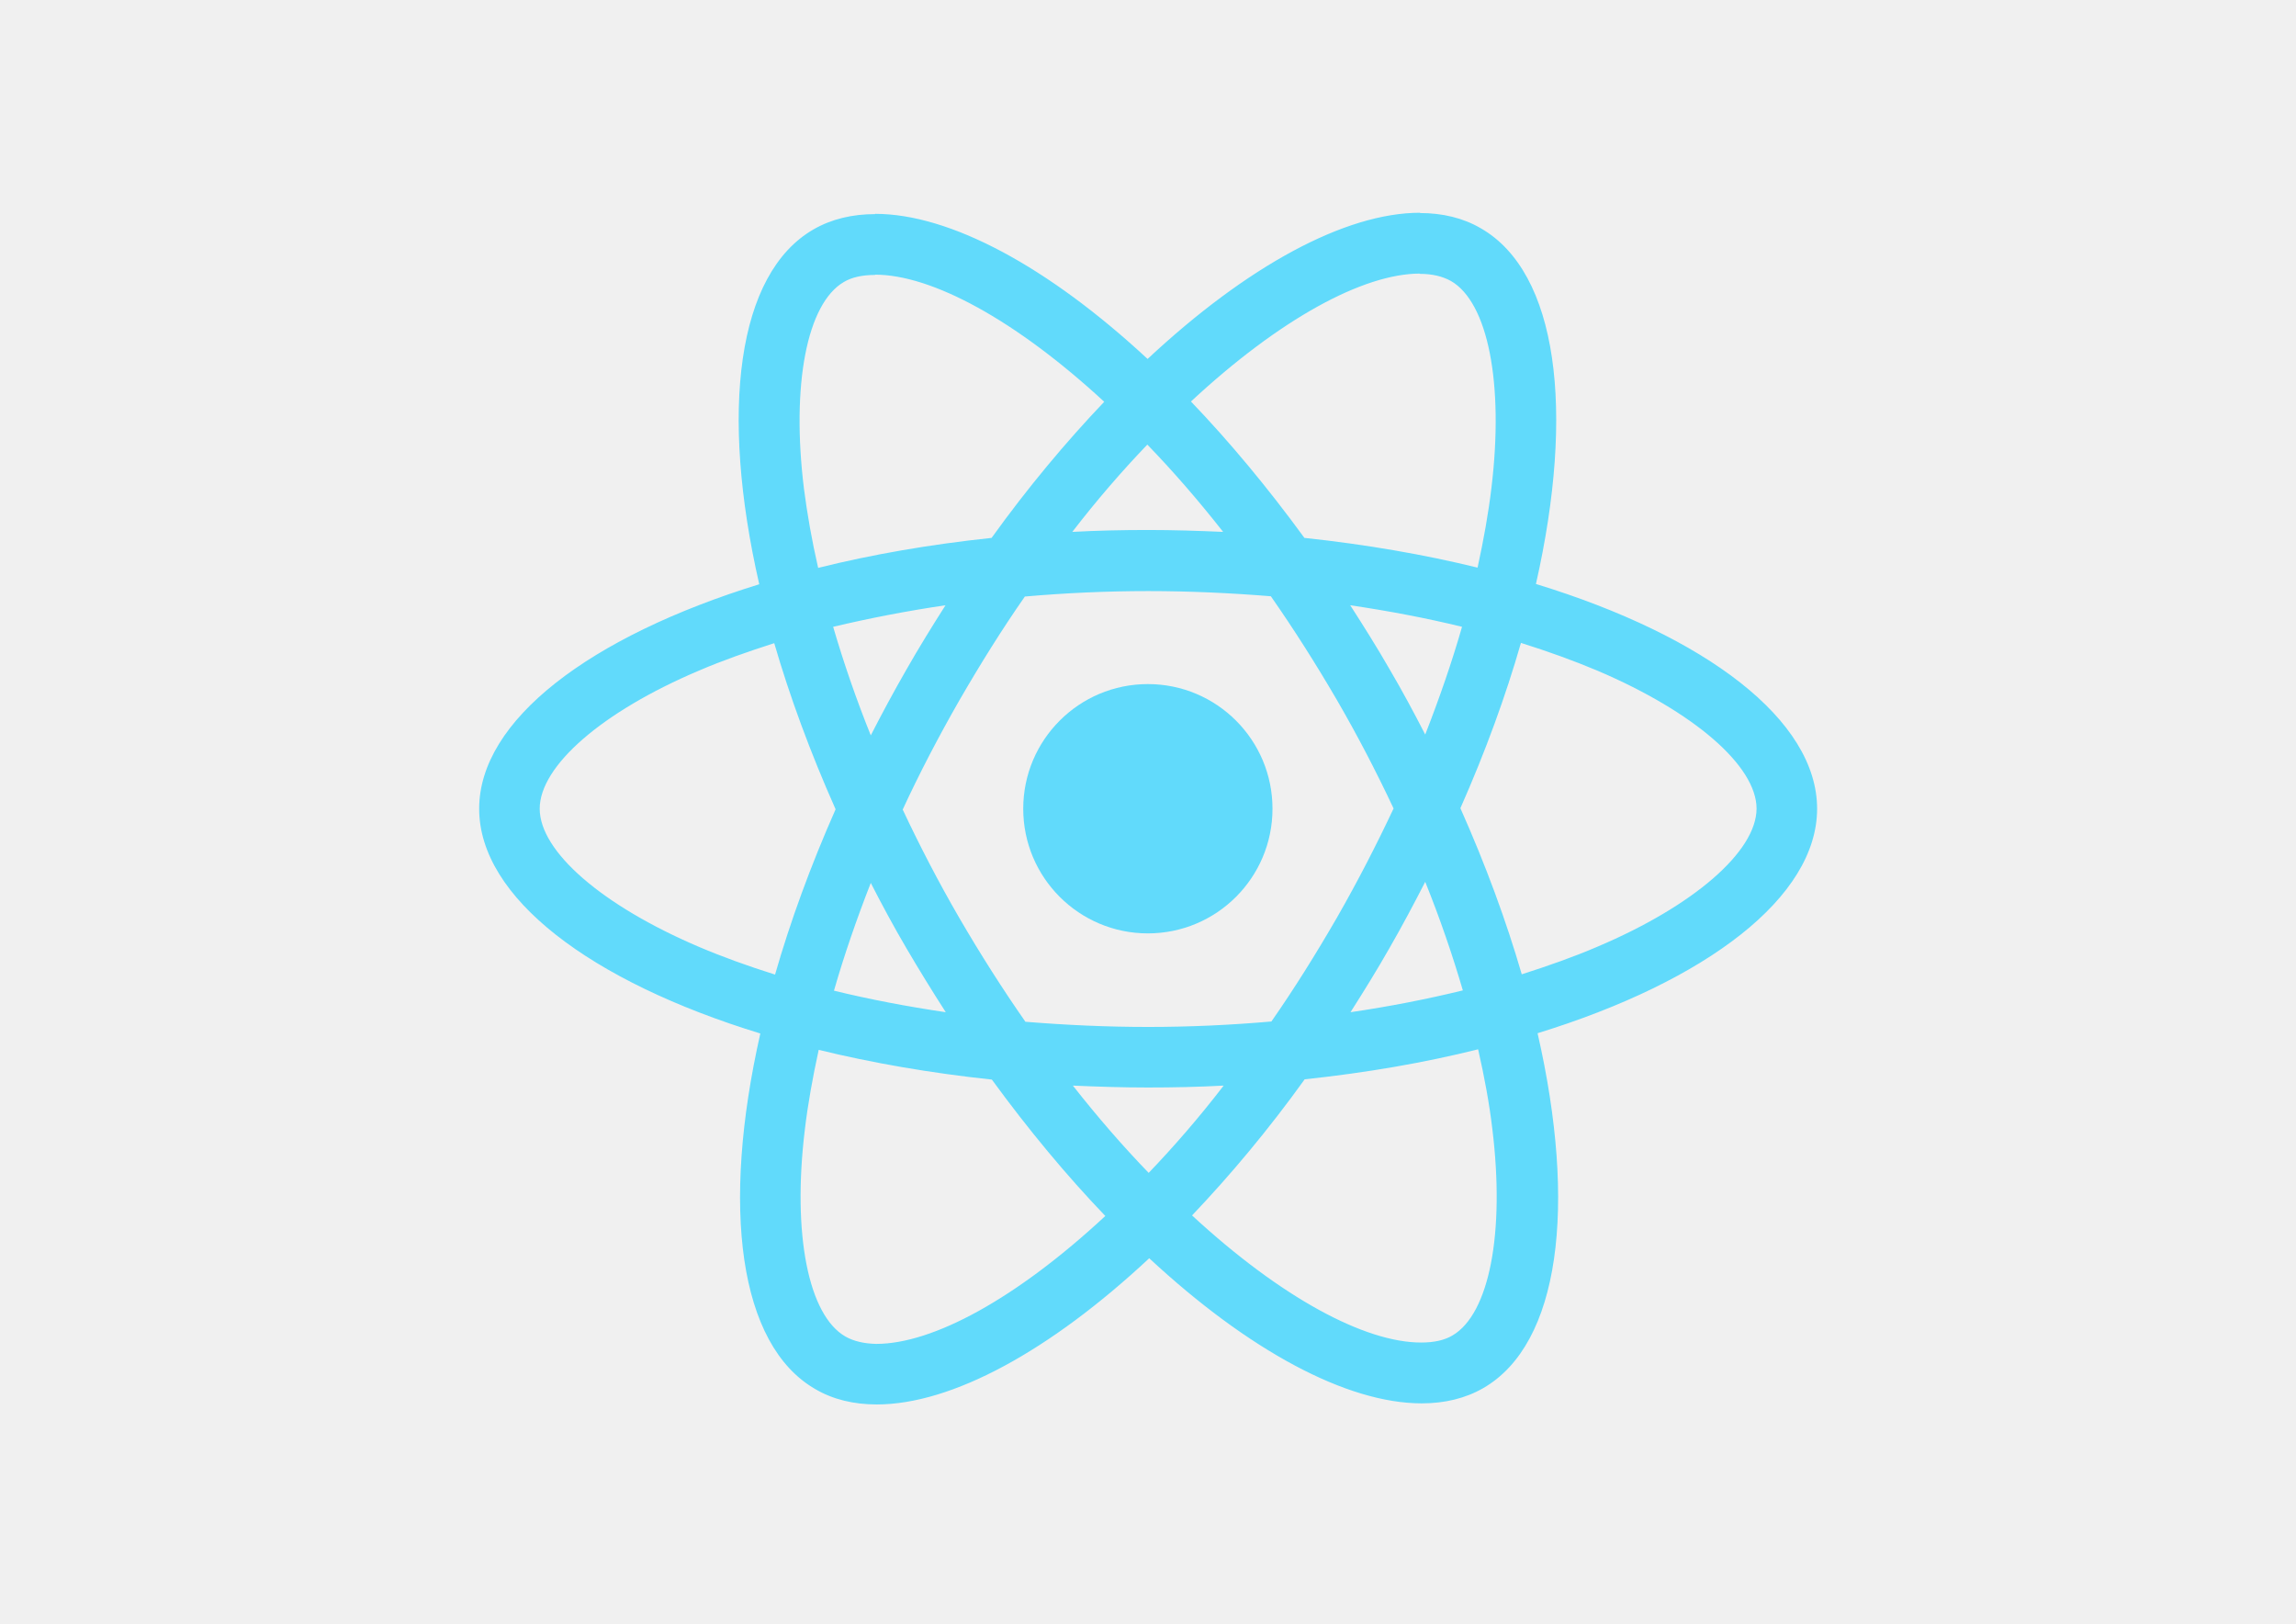
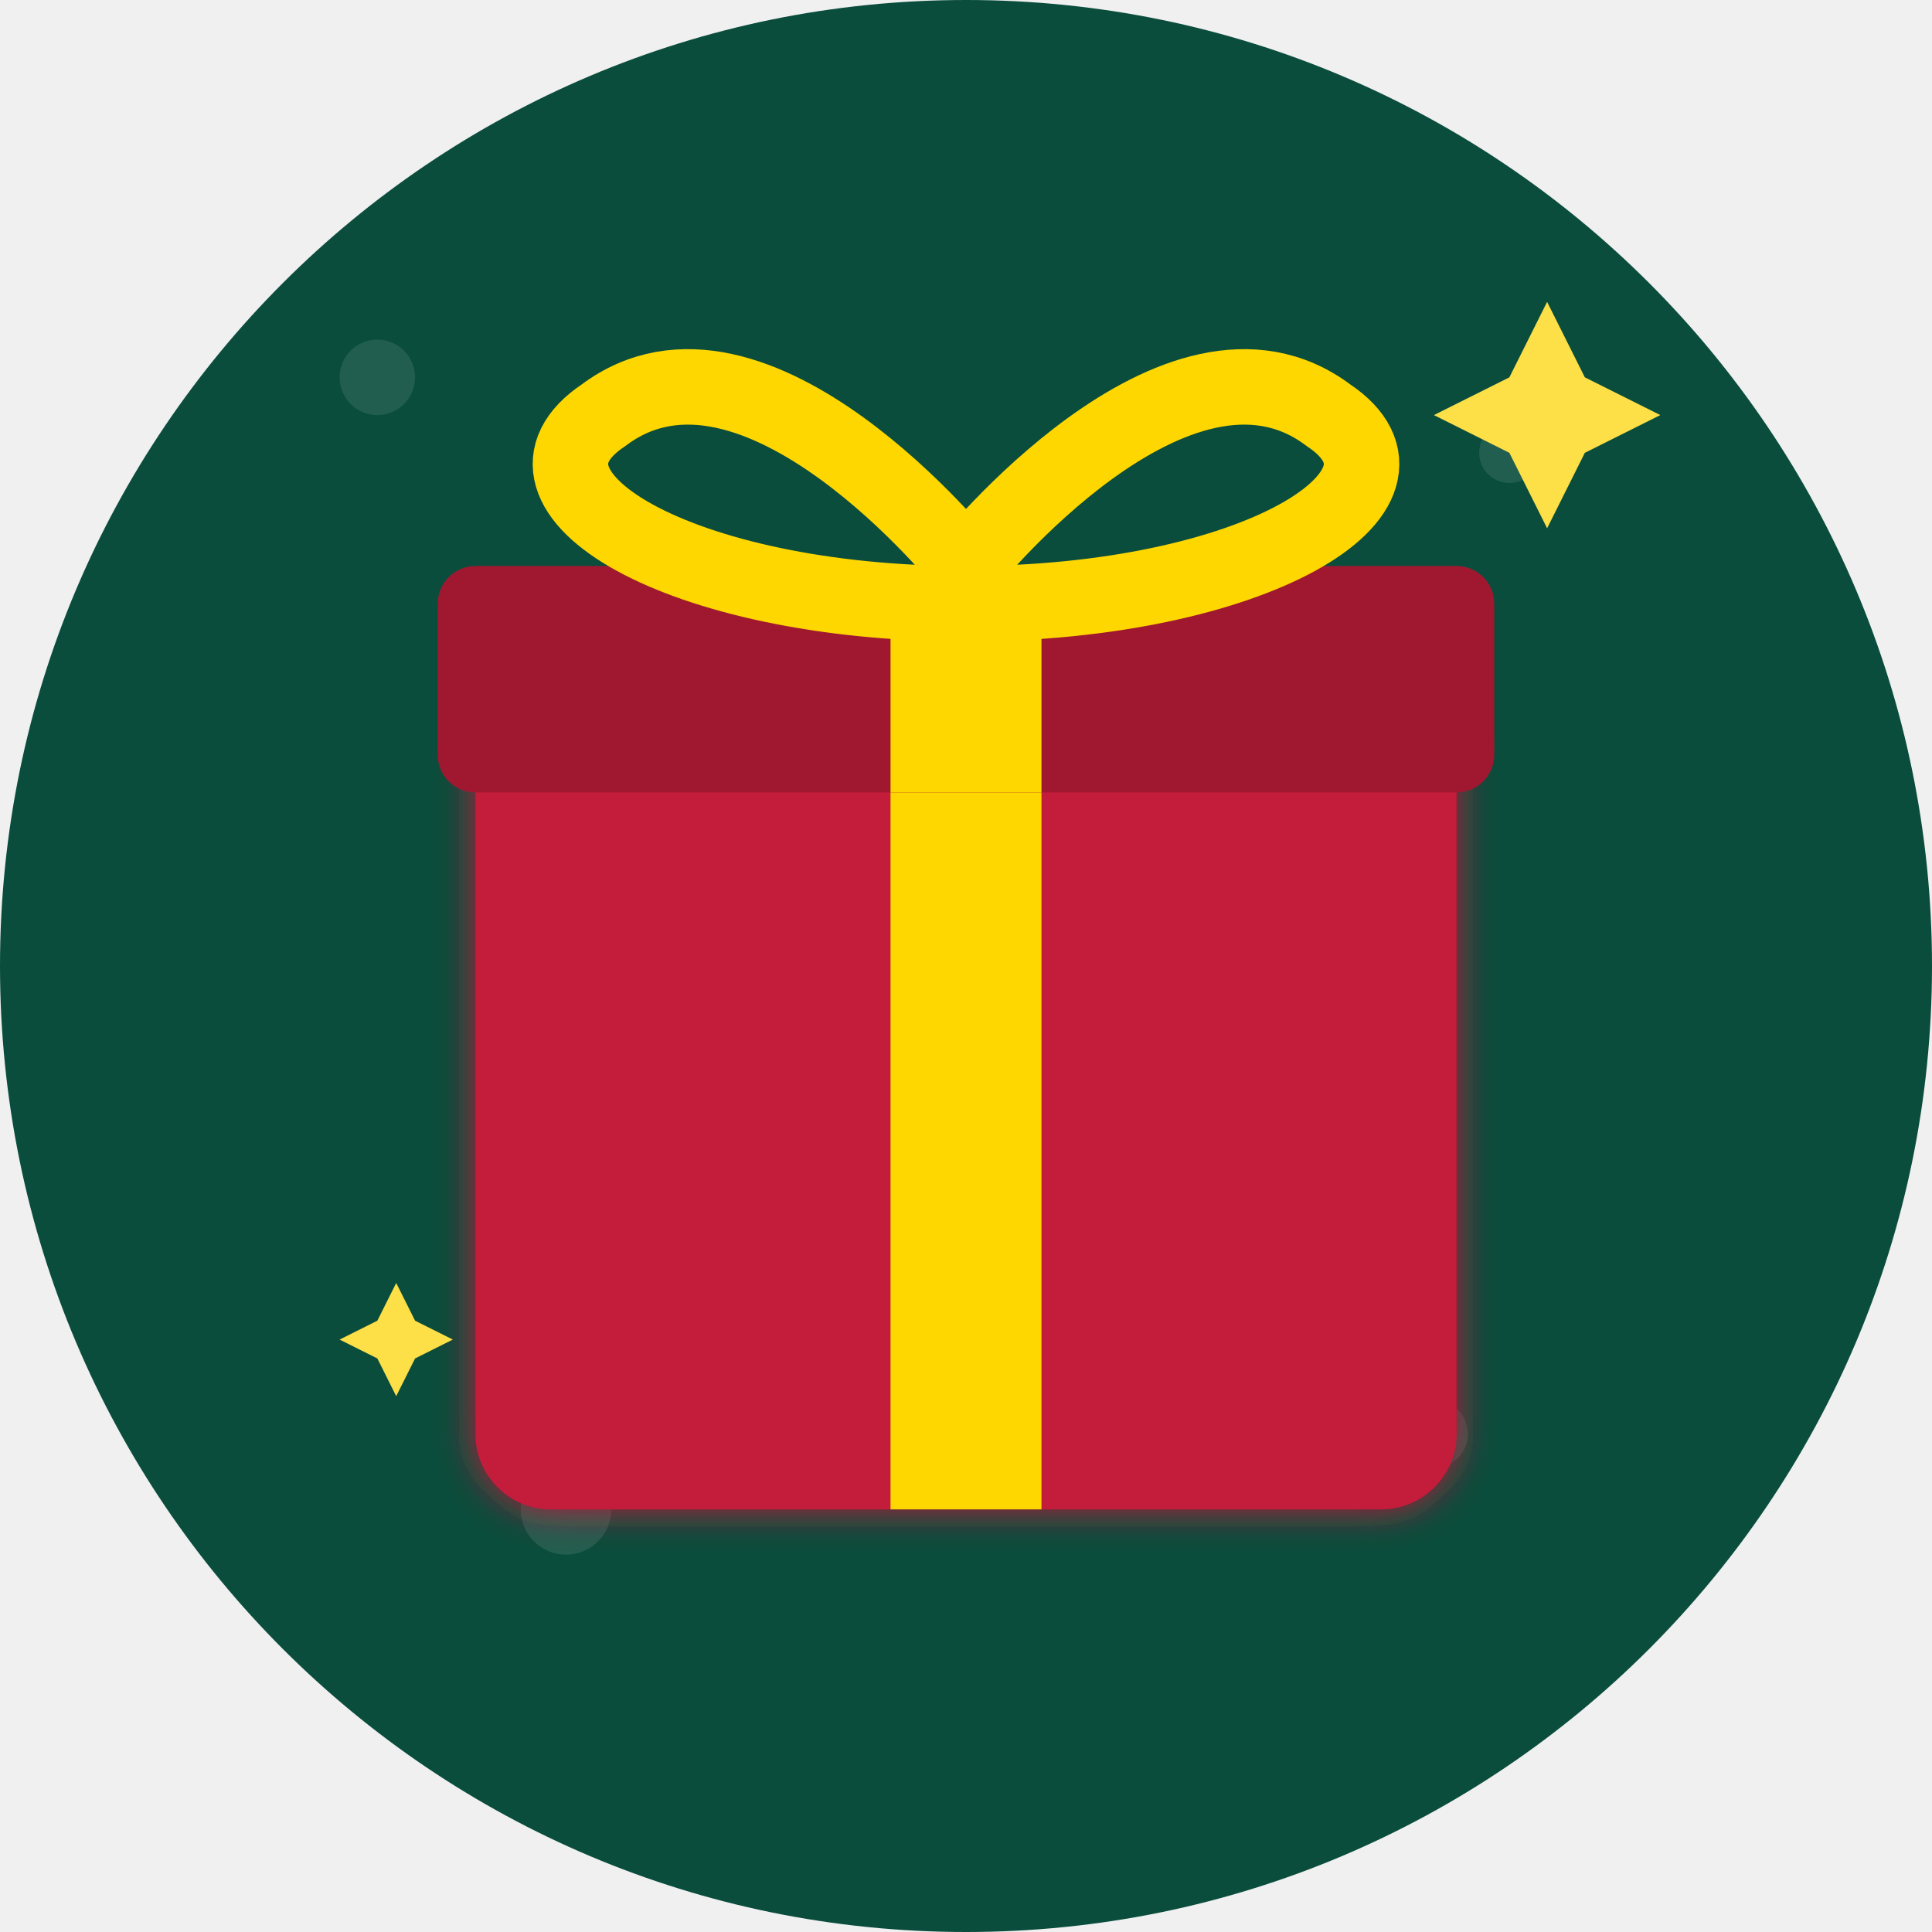
- <svg xmlns="http://www.w3.org/2000/svg" viewBox="0 0 841.9 595.3">
-   <g fill="#61DAFB">
-     <path d="M666.3 296.5c0-32.5-40.7-63.3-103.1-82.4 14.4-63.6 8-114.2-20.2-130.4-6.5-3.8-14.1-5.6-22.4-5.6v22.3c4.6 0 8.3.9 11.4 2.6 13.6 7.8 19.5 37.5 14.9 75.7-1.1 9.4-2.9 19.3-5.1 29.4-19.6-4.8-41-8.5-63.5-10.9-13.5-18.5-27.5-35.3-41.6-50 32.6-30.3 63.2-46.9 84-46.9V78c-27.5 0-63.5 19.6-99.9 53.6-36.4-33.8-72.4-53.2-99.9-53.2v22.3c20.7 0 51.4 16.5 84 46.6-14 14.7-28 31.4-41.3 49.9-22.6 2.4-44 6.1-63.6 11-2.3-10-4-19.7-5.2-29-4.7-38.2 1.1-67.9 14.6-75.8 3-1.8 6.9-2.6 11.5-2.6V78.5c-8.4 0-16 1.8-22.6 5.6-28.1 16.2-34.4 66.7-19.9 130.1-62.2 19.2-102.7 49.9-102.7 82.3 0 32.5 40.7 63.3 103.1 82.4-14.4 63.6-8 114.2 20.2 130.4 6.5 3.8 14.1 5.6 22.5 5.6 27.5 0 63.5-19.6 99.9-53.6 36.4 33.8 72.4 53.2 99.9 53.2 8.4 0 16-1.8 22.6-5.6 28.1-16.2 34.4-66.7 19.9-130.1 62-19.1 102.5-49.9 102.5-82.3zm-130.2-66.7c-3.7 12.9-8.3 26.2-13.5 39.5-4.1-8-8.4-16-13.1-24-4.6-8-9.5-15.8-14.4-23.4 14.2 2.1 27.9 4.7 41 7.9zm-45.8 106.5c-7.8 13.5-15.8 26.3-24.1 38.2-14.9 1.3-30 2-45.2 2-15.1 0-30.2-.7-45-1.9-8.3-11.9-16.4-24.6-24.2-38-7.6-13.1-14.5-26.4-20.8-39.8 6.2-13.4 13.2-26.8 20.7-39.9 7.8-13.5 15.8-26.3 24.1-38.2 14.9-1.3 30-2 45.2-2 15.1 0 30.2.7 45 1.9 8.3 11.9 16.4 24.6 24.2 38 7.6 13.1 14.5 26.4 20.8 39.8-6.3 13.4-13.2 26.8-20.7 39.9zm32.3-13c5.4 13.4 10 26.8 13.8 39.8-13.1 3.2-26.9 5.9-41.2 8 4.9-7.7 9.8-15.6 14.4-23.7 4.6-8 8.9-16.1 13-24.1zM421.2 430c-9.3-9.6-18.6-20.3-27.8-32 9 .4 18.2.7 27.5.7 9.4 0 18.7-.2 27.8-.7-9 11.7-18.3 22.4-27.5 32zm-74.4-58.9c-14.2-2.1-27.9-4.7-41-7.9 3.7-12.9 8.3-26.2 13.5-39.5 4.1 8 8.4 16 13.1 24 4.7 8 9.5 15.8 14.4 23.4zM420.7 163c9.3 9.6 18.6 20.3 27.8 32-9-.4-18.2-.7-27.5-.7-9.4 0-18.7.2-27.8.7 9-11.7 18.3-22.4 27.5-32zm-74 58.9c-4.9 7.7-9.8 15.6-14.4 23.7-4.6 8-8.9 16-13 24-5.4-13.4-10-26.8-13.8-39.8 13.1-3.1 26.9-5.8 41.2-7.9zm-90.5 125.2c-35.4-15.1-58.3-34.9-58.3-50.6 0-15.7 22.9-35.6 58.3-50.6 8.6-3.7 18-7 27.7-10.1 5.7 19.6 13.2 40 22.5 60.9-9.2 20.8-16.6 41.1-22.2 60.6-9.9-3.1-19.3-6.5-28-10.2zM310 490c-13.6-7.8-19.5-37.5-14.9-75.7 1.1-9.4 2.9-19.3 5.1-29.4 19.6 4.8 41 8.5 63.5 10.9 13.5 18.5 27.5 35.3 41.6 50-32.6 30.3-63.2 46.9-84 46.9-4.5-.1-8.3-1-11.3-2.7zm237.2-76.2c4.7 38.2-1.1 67.9-14.6 75.8-3 1.8-6.9 2.6-11.5 2.6-20.7 0-51.4-16.5-84-46.6 14-14.7 28-31.4 41.3-49.9 22.6-2.4 44-6.1 63.6-11 2.3 10.1 4.1 19.8 5.2 29.1zm38.5-66.7c-8.6 3.7-18 7-27.7 10.1-5.7-19.6-13.2-40-22.5-60.9 9.2-20.8 16.6-41.1 22.2-60.6 9.9 3.1 19.3 6.5 28.1 10.2 35.4 15.1 58.3 34.9 58.3 50.6-.1 15.7-23 35.6-58.4 50.6zM320.8 78.4z" />
-     <circle cx="420.9" cy="296.5" r="45.7" />
-     <path d="M520.5 78.1z" />
+ <svg xmlns="http://www.w3.org/2000/svg" viewBox="0 0 512 512">
+   <defs>
+     <filter id="glow" x="-20%" y="-20%" width="140%" height="140%">
+       <feGaussianBlur stdDeviation="5" result="blur" />
+       <feComposite in="SourceGraphic" in2="blur" operator="over" />
+     </filter>
+   </defs>
+   <circle cx="256" cy="256" r="256" fill="#0a4d3c" />
+   <g fill="#ffffff" opacity="0.1">
+     <circle cx="100" cy="100" r="10" />
+     <circle cx="400" cy="120" r="8" />
+     <circle cx="150" cy="400" r="12" />
+     <circle cx="380" cy="380" r="9" />
  </g>
+   <rect x="126" y="180" width="260" height="220" rx="20" fill="#c41e3a" filter="url(#glow)" />
+   <rect x="236" y="180" width="40" height="220" fill="#ffd700" />
+   <rect x="116" y="150" width="280" height="60" rx="10" fill="#a01830" />
+   <rect x="236" y="150" width="40" height="60" fill="#ffd700" />
+   <path d="M256 150 C 256 150, 200 80, 160 110 C 130 130, 180 160, 256 160" fill="none" stroke="#ffd700" stroke-width="20" stroke-linecap="round" />
+   <path d="M256 150 C 256 150, 312 80, 352 110 C 382 130, 332 160, 256 160" fill="none" stroke="#ffd700" stroke-width="20" stroke-linecap="round" />
+   <path d="M400 100 L410 80 L420 100 L440 110 L420 120 L410 140 L400 120 L380 110 Z" fill="#fde047" />
+   <path d="M100 350 L105 340 L110 350 L120 355 L110 360 L105 370 L100 360 L90 355 Z" fill="#fde047" />
</svg>
